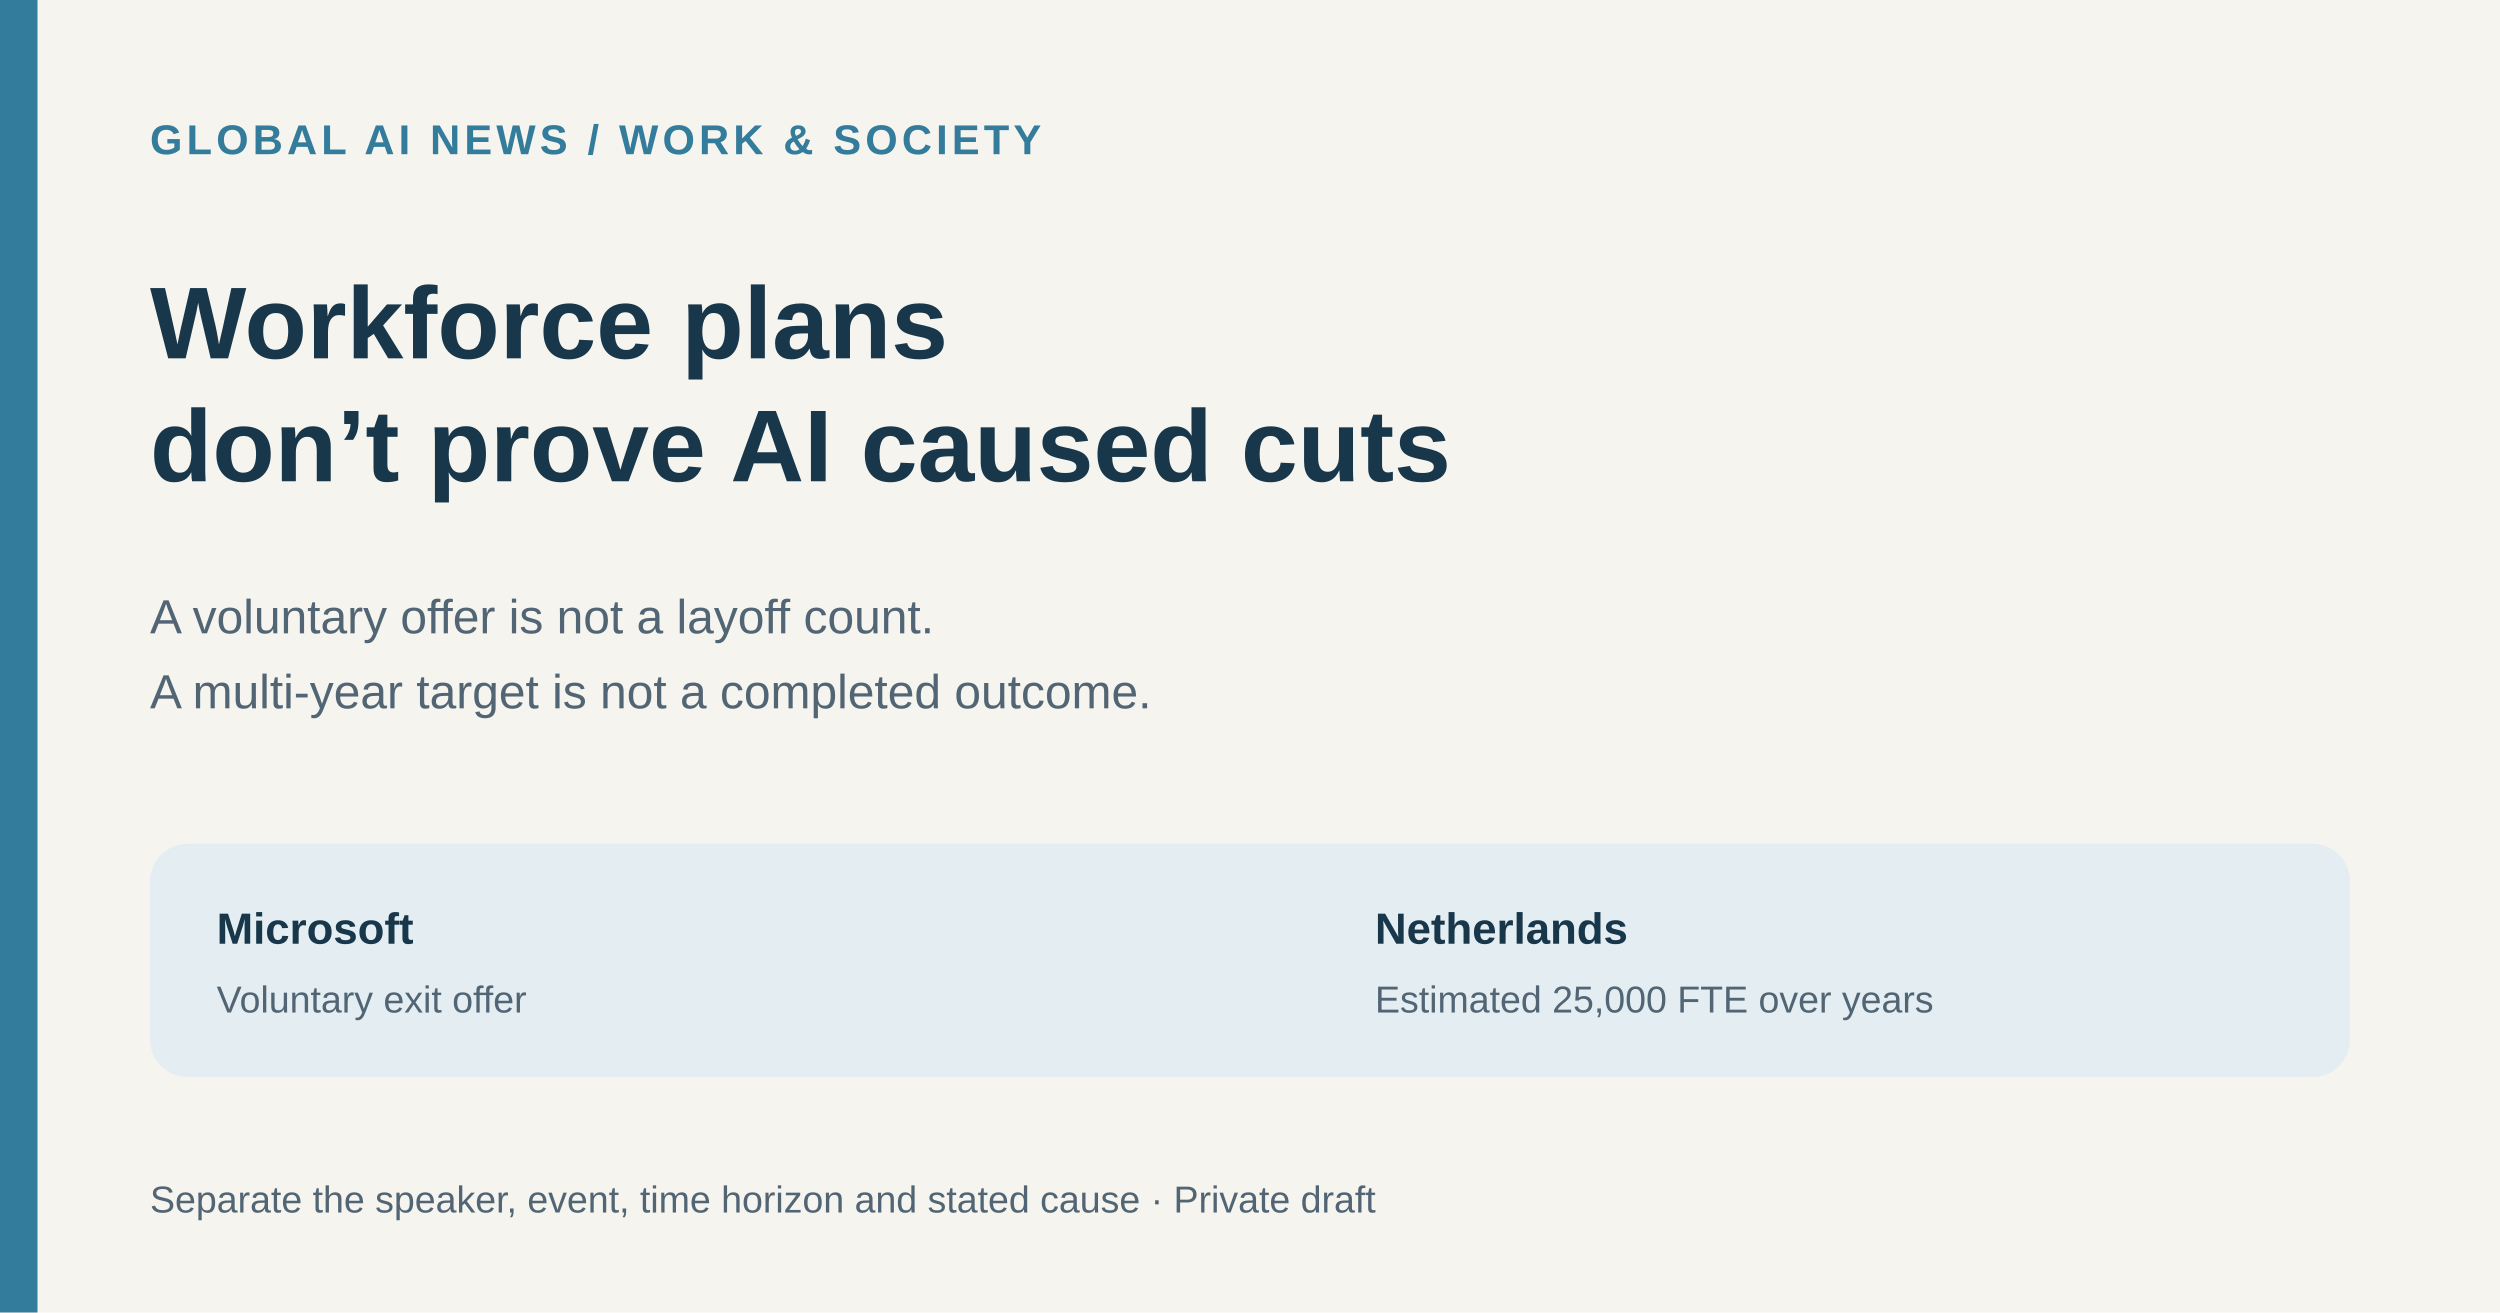
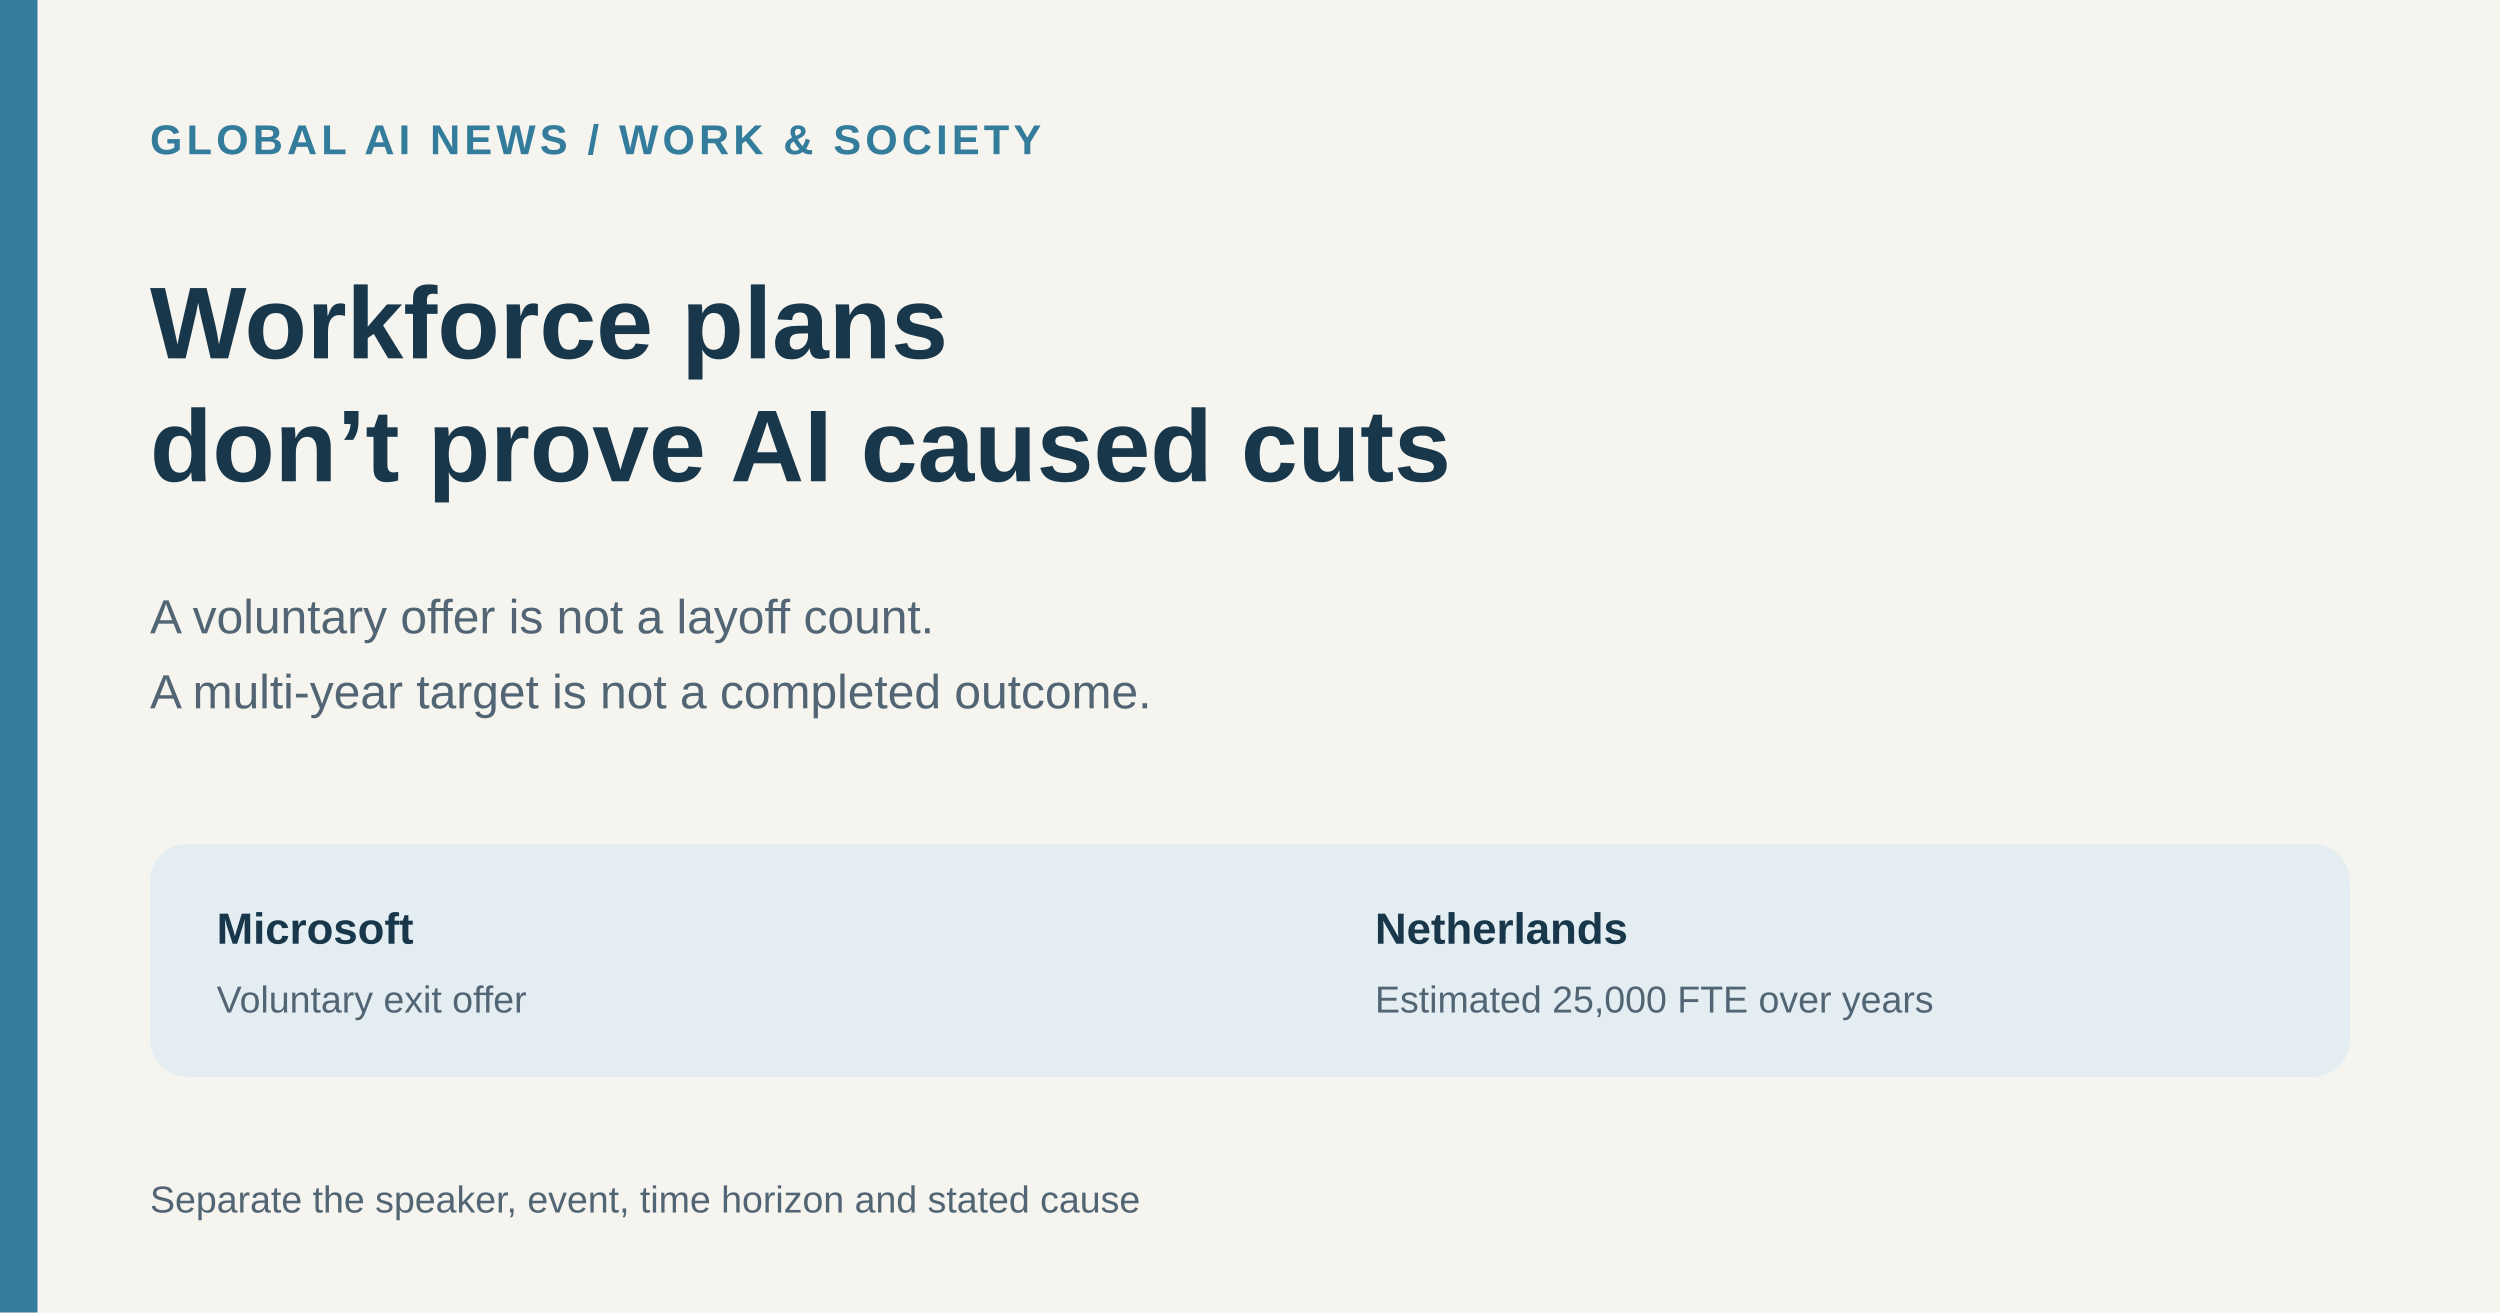
<svg xmlns="http://www.w3.org/2000/svg" width="1200" height="630" viewBox="0 0 1200 630" role="img" aria-labelledby="title desc">
  <rect width="1200" height="630" fill="#f6f4ee" />
  <rect width="18" height="630" fill="#347c9b" />
  <text x="72" y="74" font-family="Arial,sans-serif" font-size="20" font-weight="700" letter-spacing="2" fill="#347c9b">GLOBAL AI NEWS  /  WORK &amp; SOCIETY</text>
  <text x="72" y="172" font-family="Arial,sans-serif" font-size="49" font-weight="700" fill="#18374b">Workforce plans</text>
  <text x="72" y="231" font-family="Arial,sans-serif" font-size="49" font-weight="700" fill="#18374b">don’t prove AI caused cuts</text>
  <text x="72" y="304" font-family="Arial,sans-serif" font-size="23" fill="#526574">A voluntary offer is not a layoff count.</text>
  <text x="72" y="340" font-family="Arial,sans-serif" font-size="23" fill="#526574">A multi-year target is not a completed outcome.</text>
  <rect x="72" y="405" width="1056" height="112" rx="18" fill="#e4eef2" />
  <text x="104" y="453" font-family="Arial,sans-serif" font-size="21" font-weight="700" fill="#18374b">Microsoft</text>
  <text x="104" y="486" font-family="Arial,sans-serif" font-size="18" fill="#526574">Voluntary exit offer</text>
  <text x="660" y="453" font-family="Arial,sans-serif" font-size="21" font-weight="700" fill="#18374b">Netherlands</text>
  <text x="660" y="486" font-family="Arial,sans-serif" font-size="18" fill="#526574">Estimated 25,000 FTE over years</text>
-   <text x="72" y="582" font-family="Arial,sans-serif" font-size="18" fill="#526574">Separate the speaker, event, time horizon and stated cause · Private draft</text>
+   <text x="72" y="582" font-family="Arial,sans-serif" font-size="18" fill="#526574">Separate the speaker, event, time horizon and stated cause</text>
</svg>
